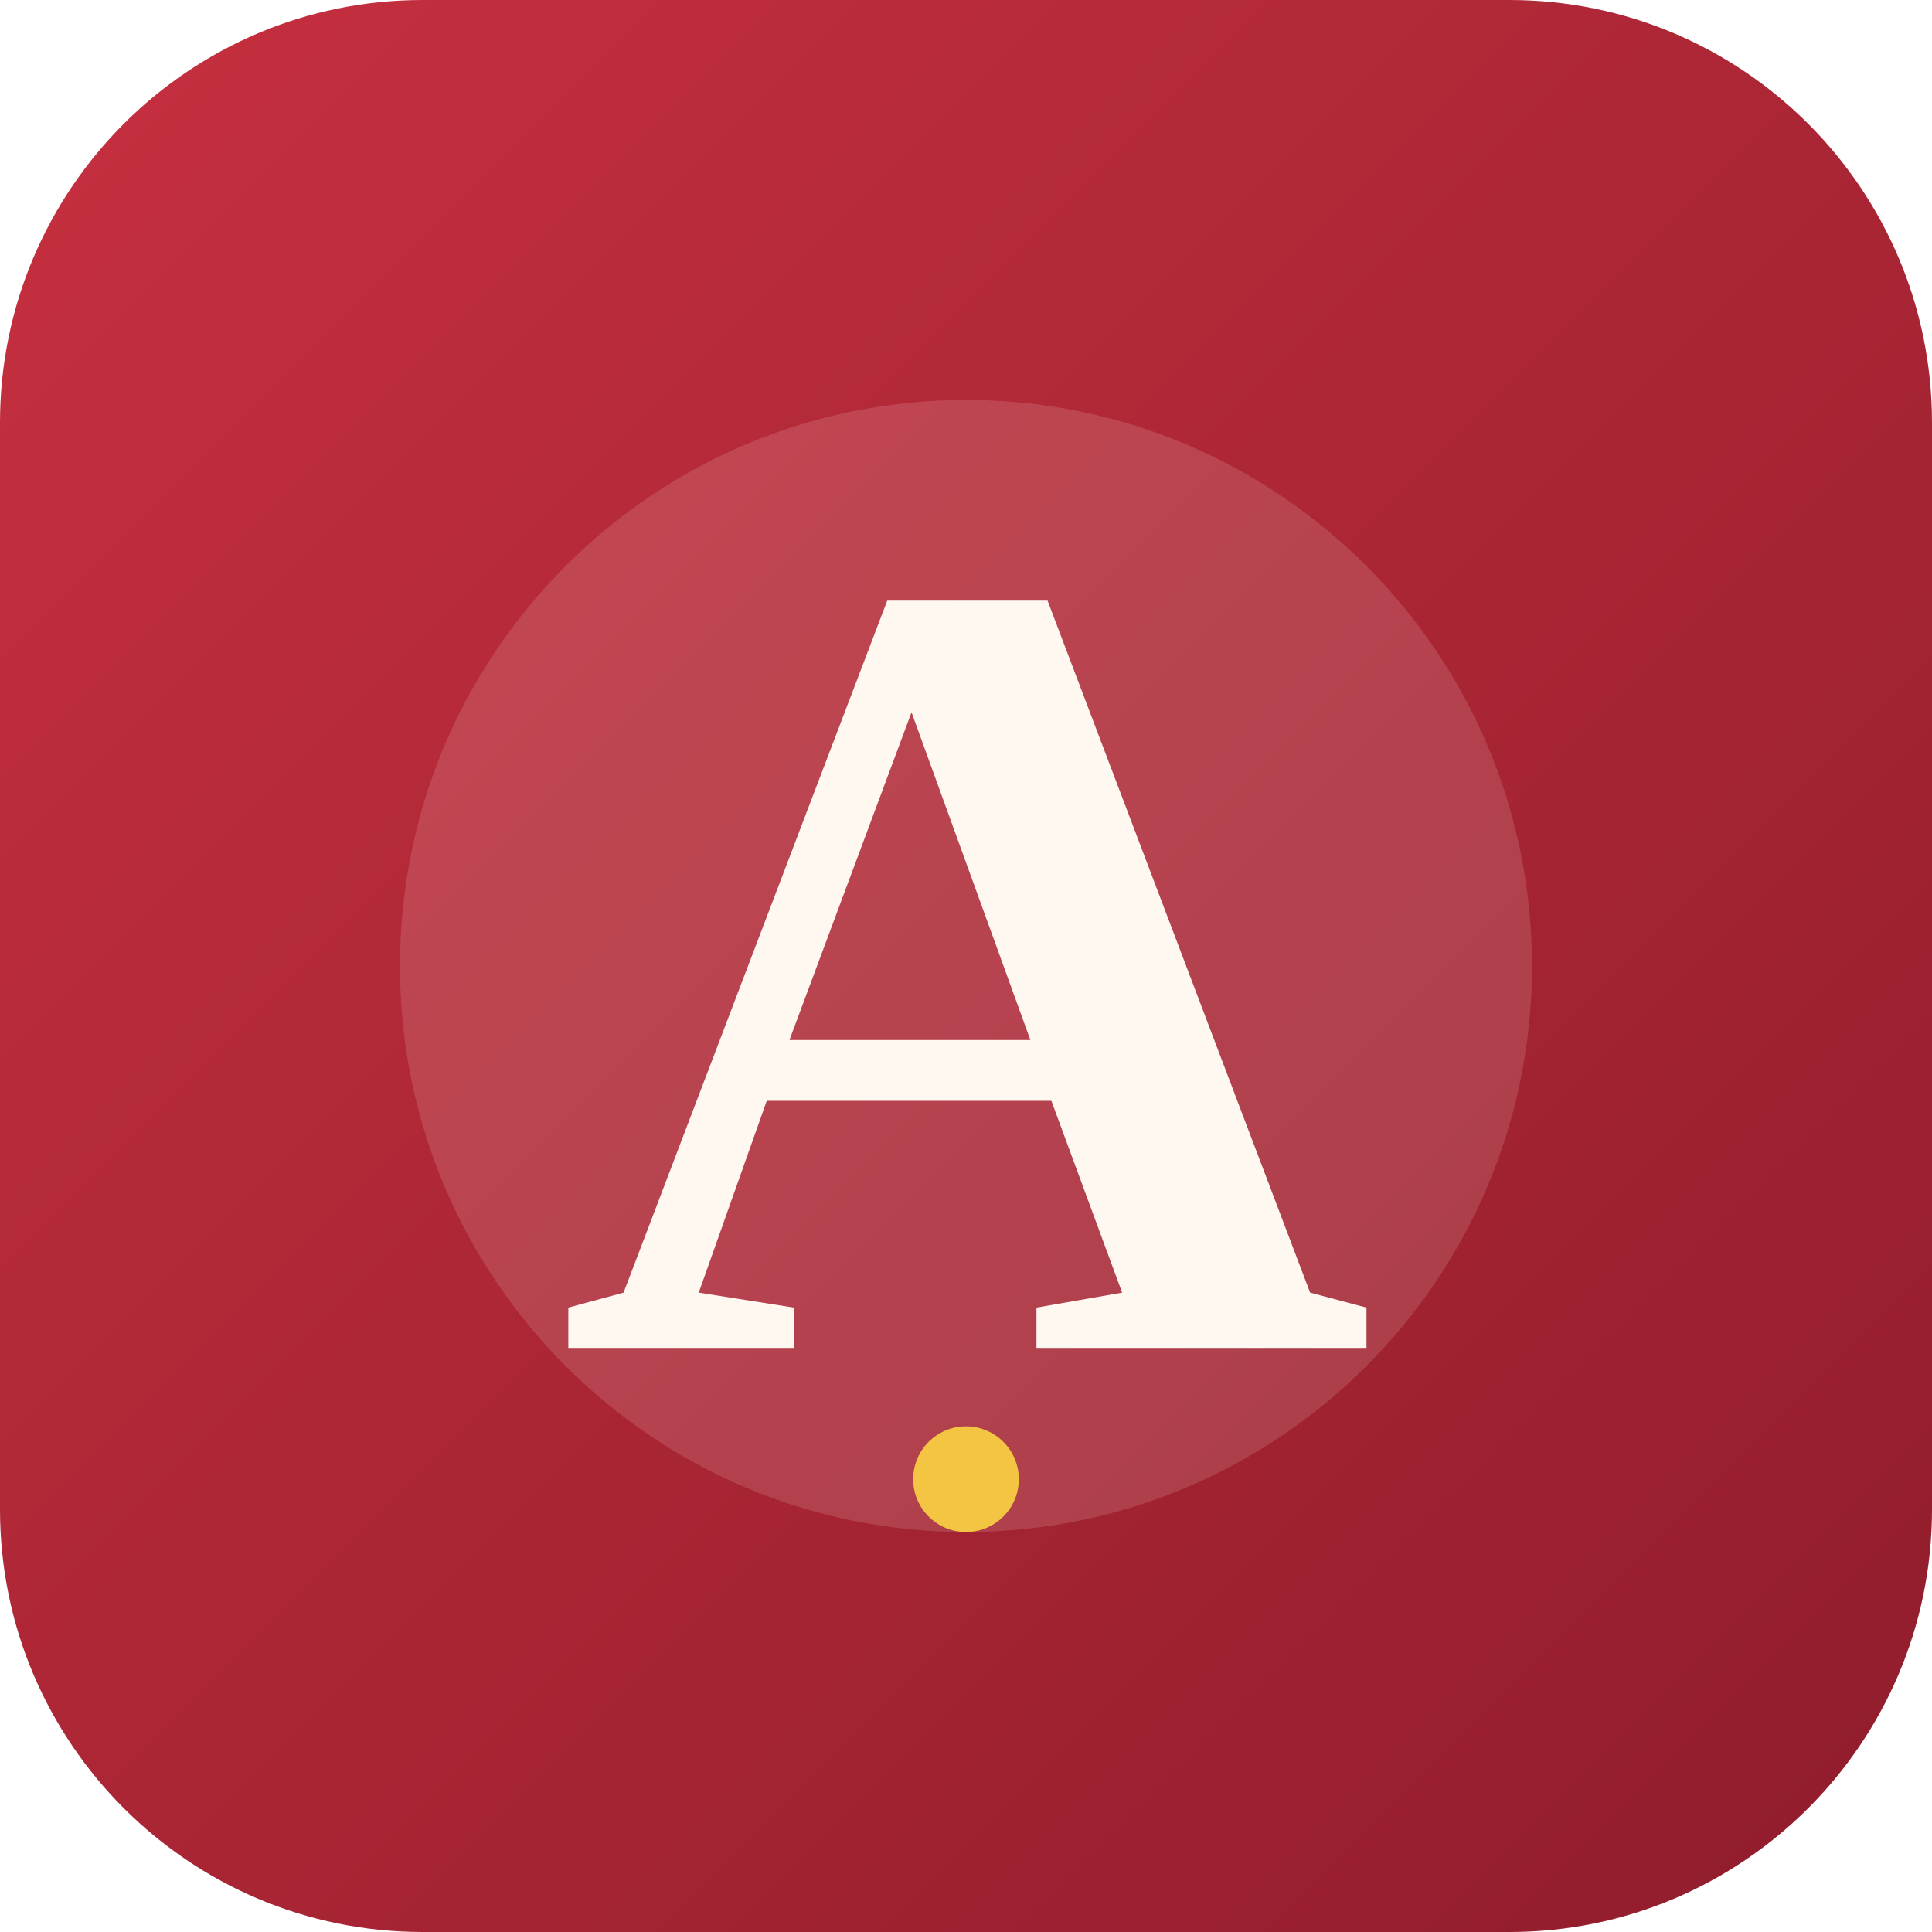
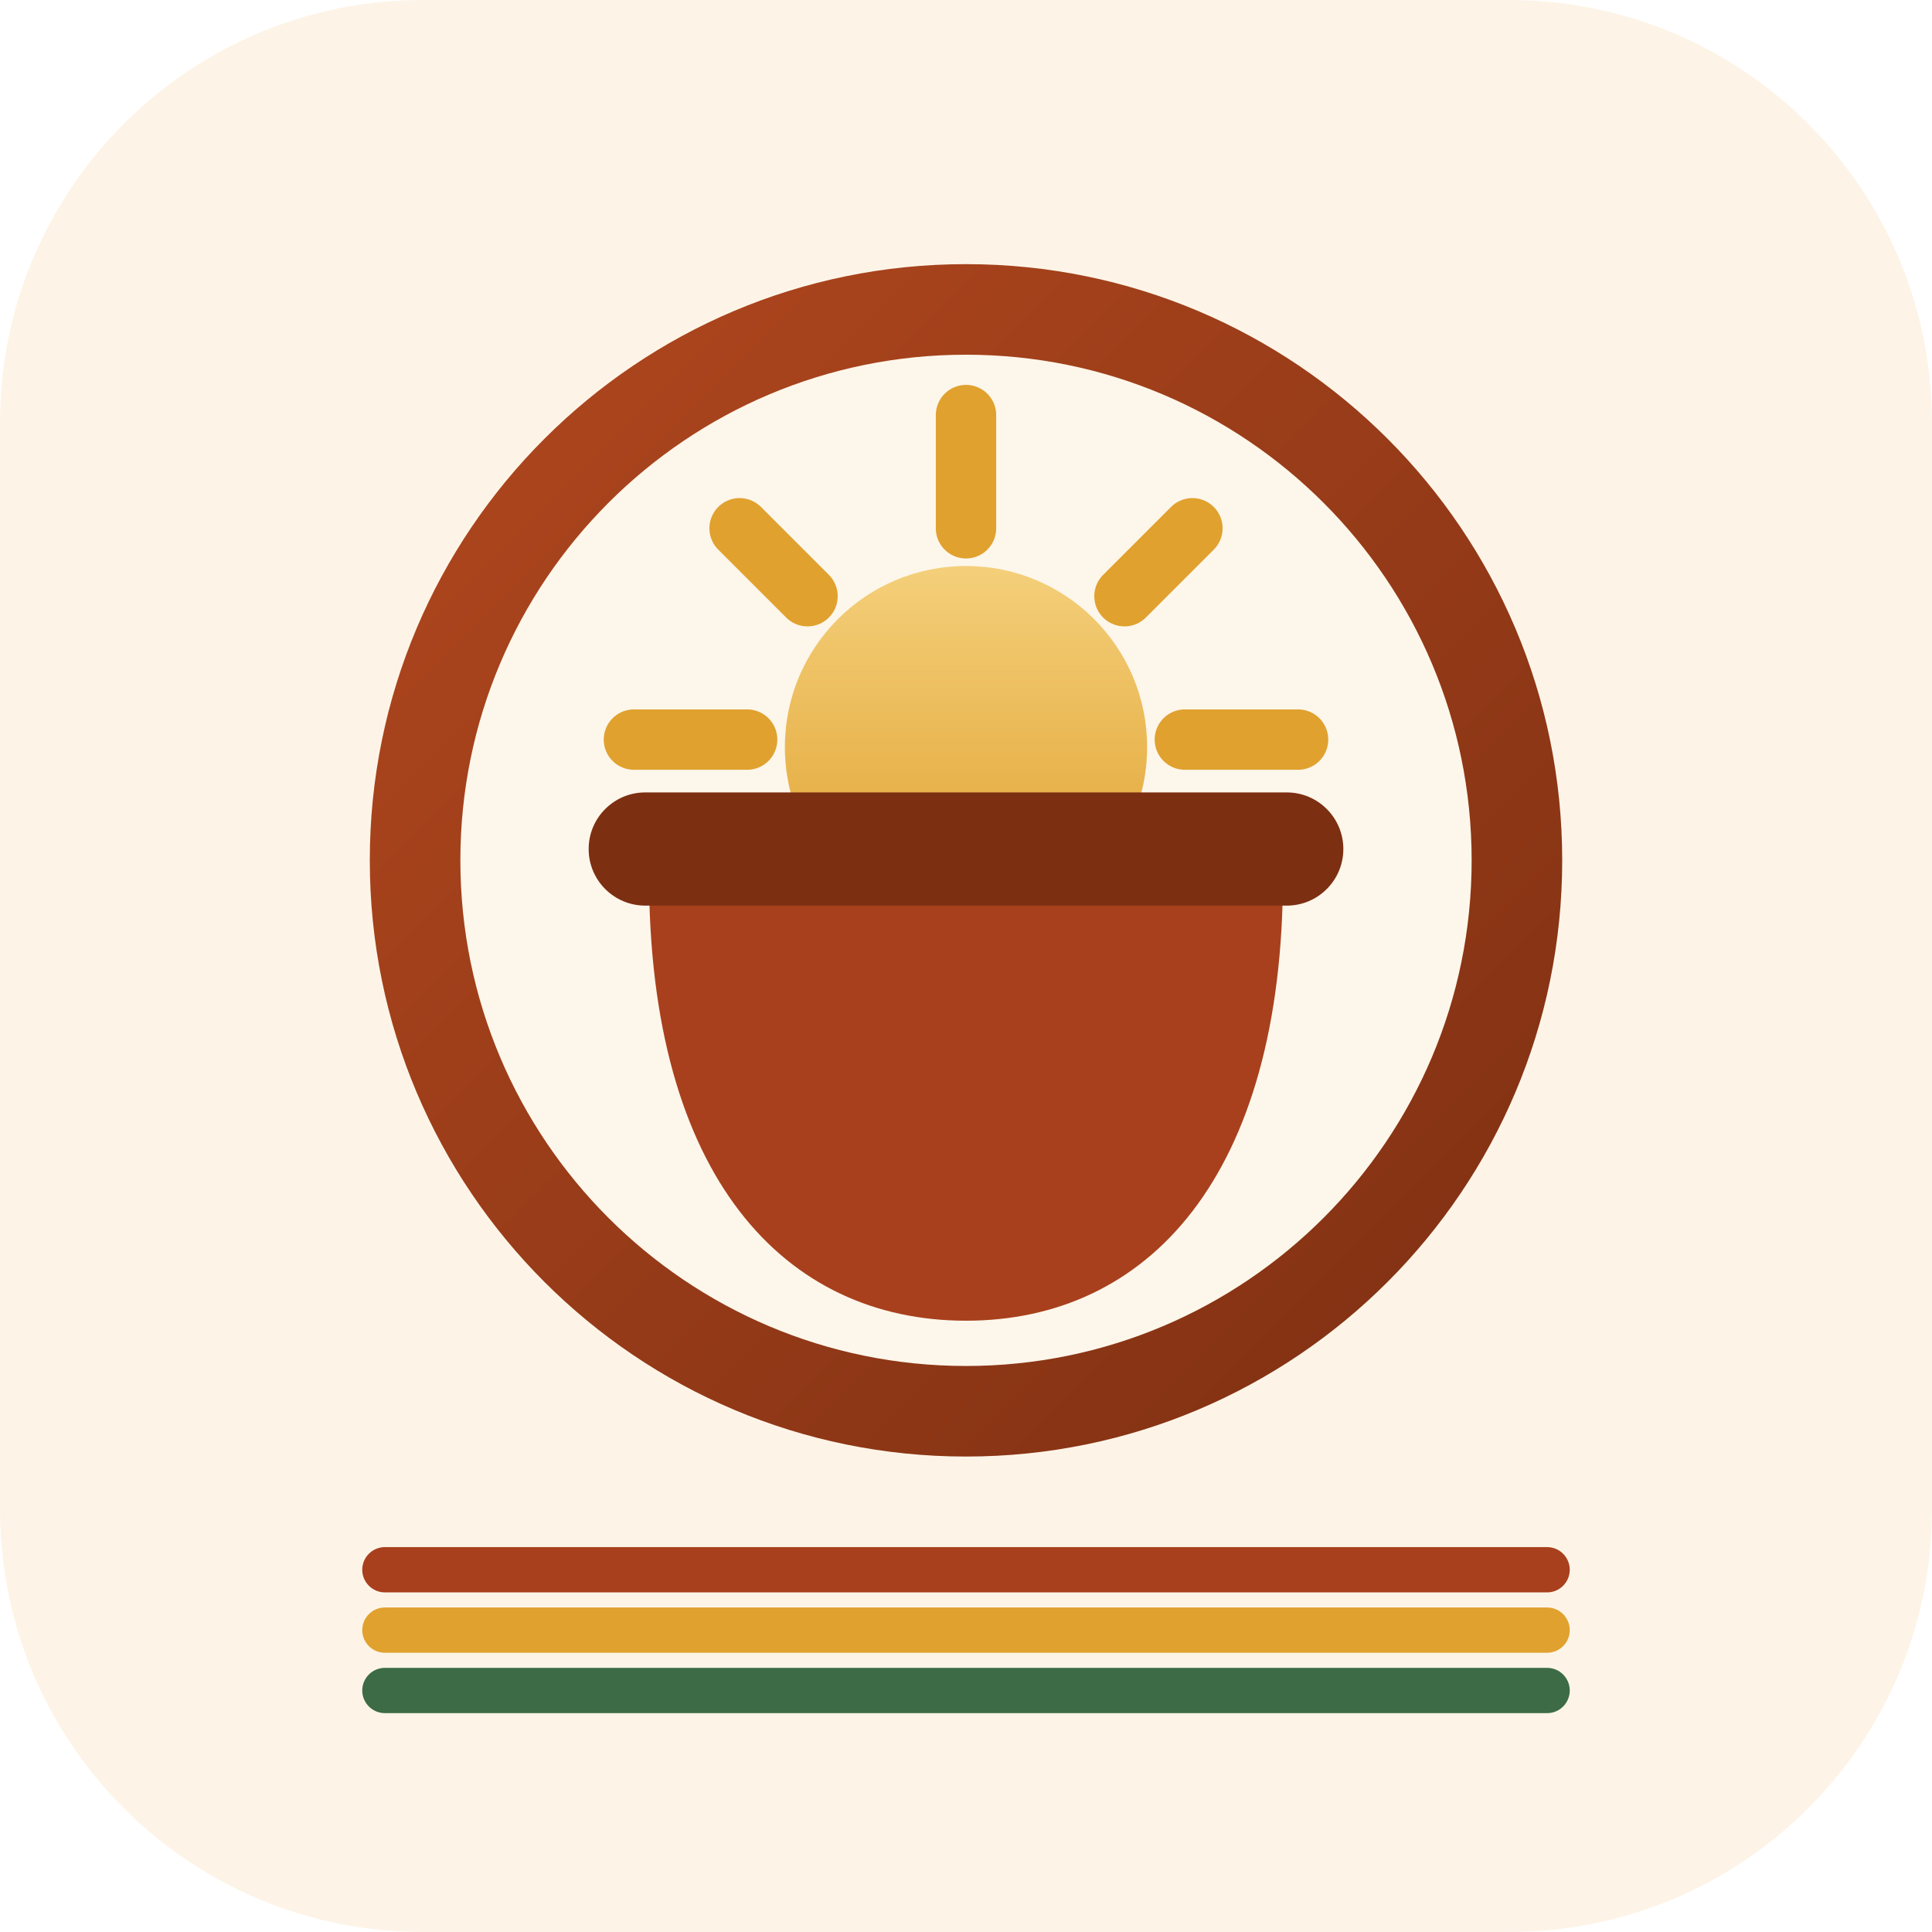
<svg xmlns="http://www.w3.org/2000/svg" viewBox="0 0 512 512" role="img" aria-label="Afro Mart">
  <defs>
-     <linearGradient id="brand" x1="0" y1="0" x2="1" y2="1">
-       <stop offset="0" stop-color="#c7303f" />
-       <stop offset="1" stop-color="#8f1c2b" />
+     <linearGradient id="clay" x1="0" y1="0" x2="1" y2="1">
+       <stop offset="0" stop-color="#b2481f" />
+       <stop offset="1" stop-color="#7d2f12" />
+     </linearGradient>
+     <linearGradient id="sun" x1="0" y1="0" x2="0" y2="1">
+       <stop offset="0" stop-color="#f4cf7a" />
+       <stop offset="1" stop-color="#e0a12f" />
    </linearGradient>
  </defs>
-   <rect width="512" height="512" rx="112" fill="url(#brand)" />
-   <circle cx="256" cy="256" r="150" fill="#fff8f1" opacity="0.14" />
-   <text x="256" y="256" text-anchor="middle" dominant-baseline="central" font-family="Georgia, 'Times New Roman', serif" font-size="300" font-weight="700" fill="#fff8f1">A</text>
-   <circle cx="256" cy="392" r="14" fill="#f4c542" />
+   <rect width="512" height="512" rx="112" fill="#fdf4e7" />
+   <circle cx="256" cy="228" r="158" fill="url(#clay)" />
+   <circle cx="256" cy="228" r="134" fill="#fdf6ea" />
+   <g stroke="#e0a12f" stroke-width="16" stroke-linecap="round">
+     <line x1="256" y1="110" x2="256" y2="140" />
+     <line x1="196" y1="140" x2="214" y2="158" />
+     <line x1="316" y1="140" x2="298" y2="158" />
+     <line x1="168" y1="196" x2="198" y2="196" />
+     <line x1="344" y1="196" x2="314" y2="196" />
+   </g>
+   <circle cx="256" cy="198" r="48" fill="url(#sun)" />
+   <path d="M172 232 C172 312 208 350 256 350 C304 350 340 312 340 232 Z" fill="#a8401d" />
+   <rect x="156" y="210" width="200" height="30" rx="15" fill="#7d2f12" />
+   <g>
+     <rect x="96" y="410" width="320" height="12" rx="6" fill="#a8401d" />
+     <rect x="96" y="426" width="320" height="12" rx="6" fill="#e0a12f" />
+     <rect x="96" y="442" width="320" height="12" rx="6" fill="#3c6b45" />
+   </g>
</svg>
